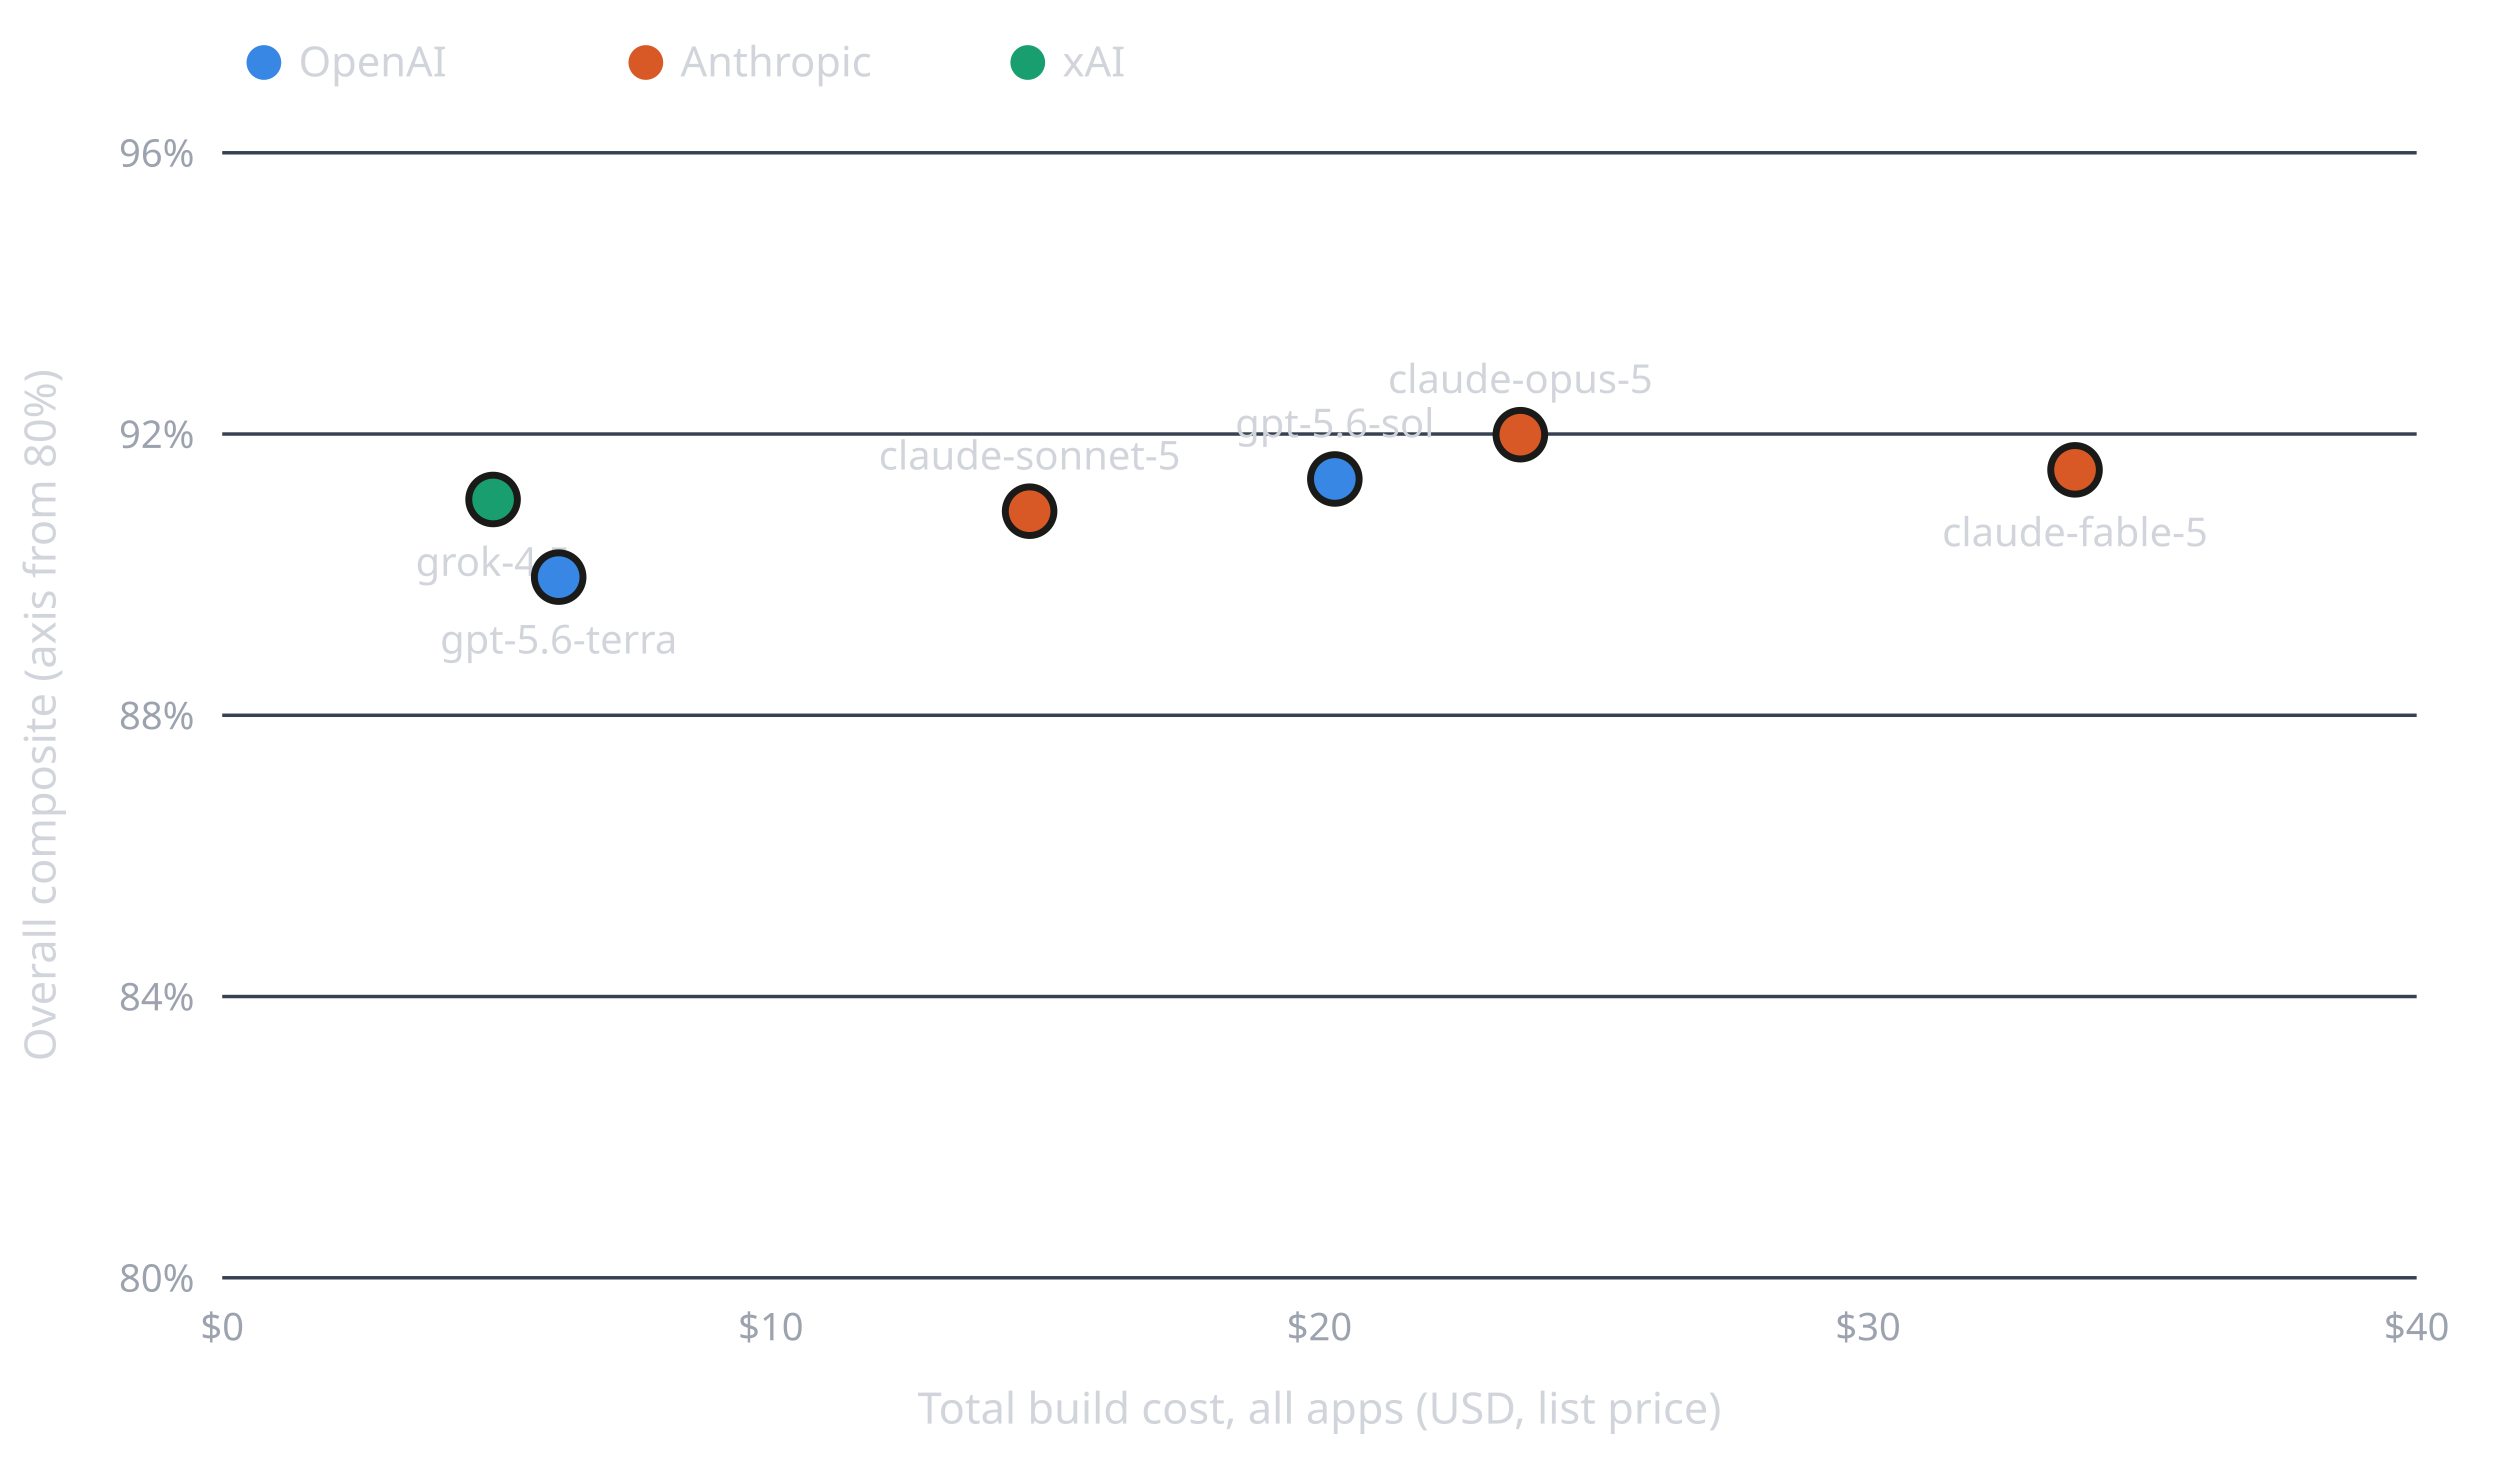
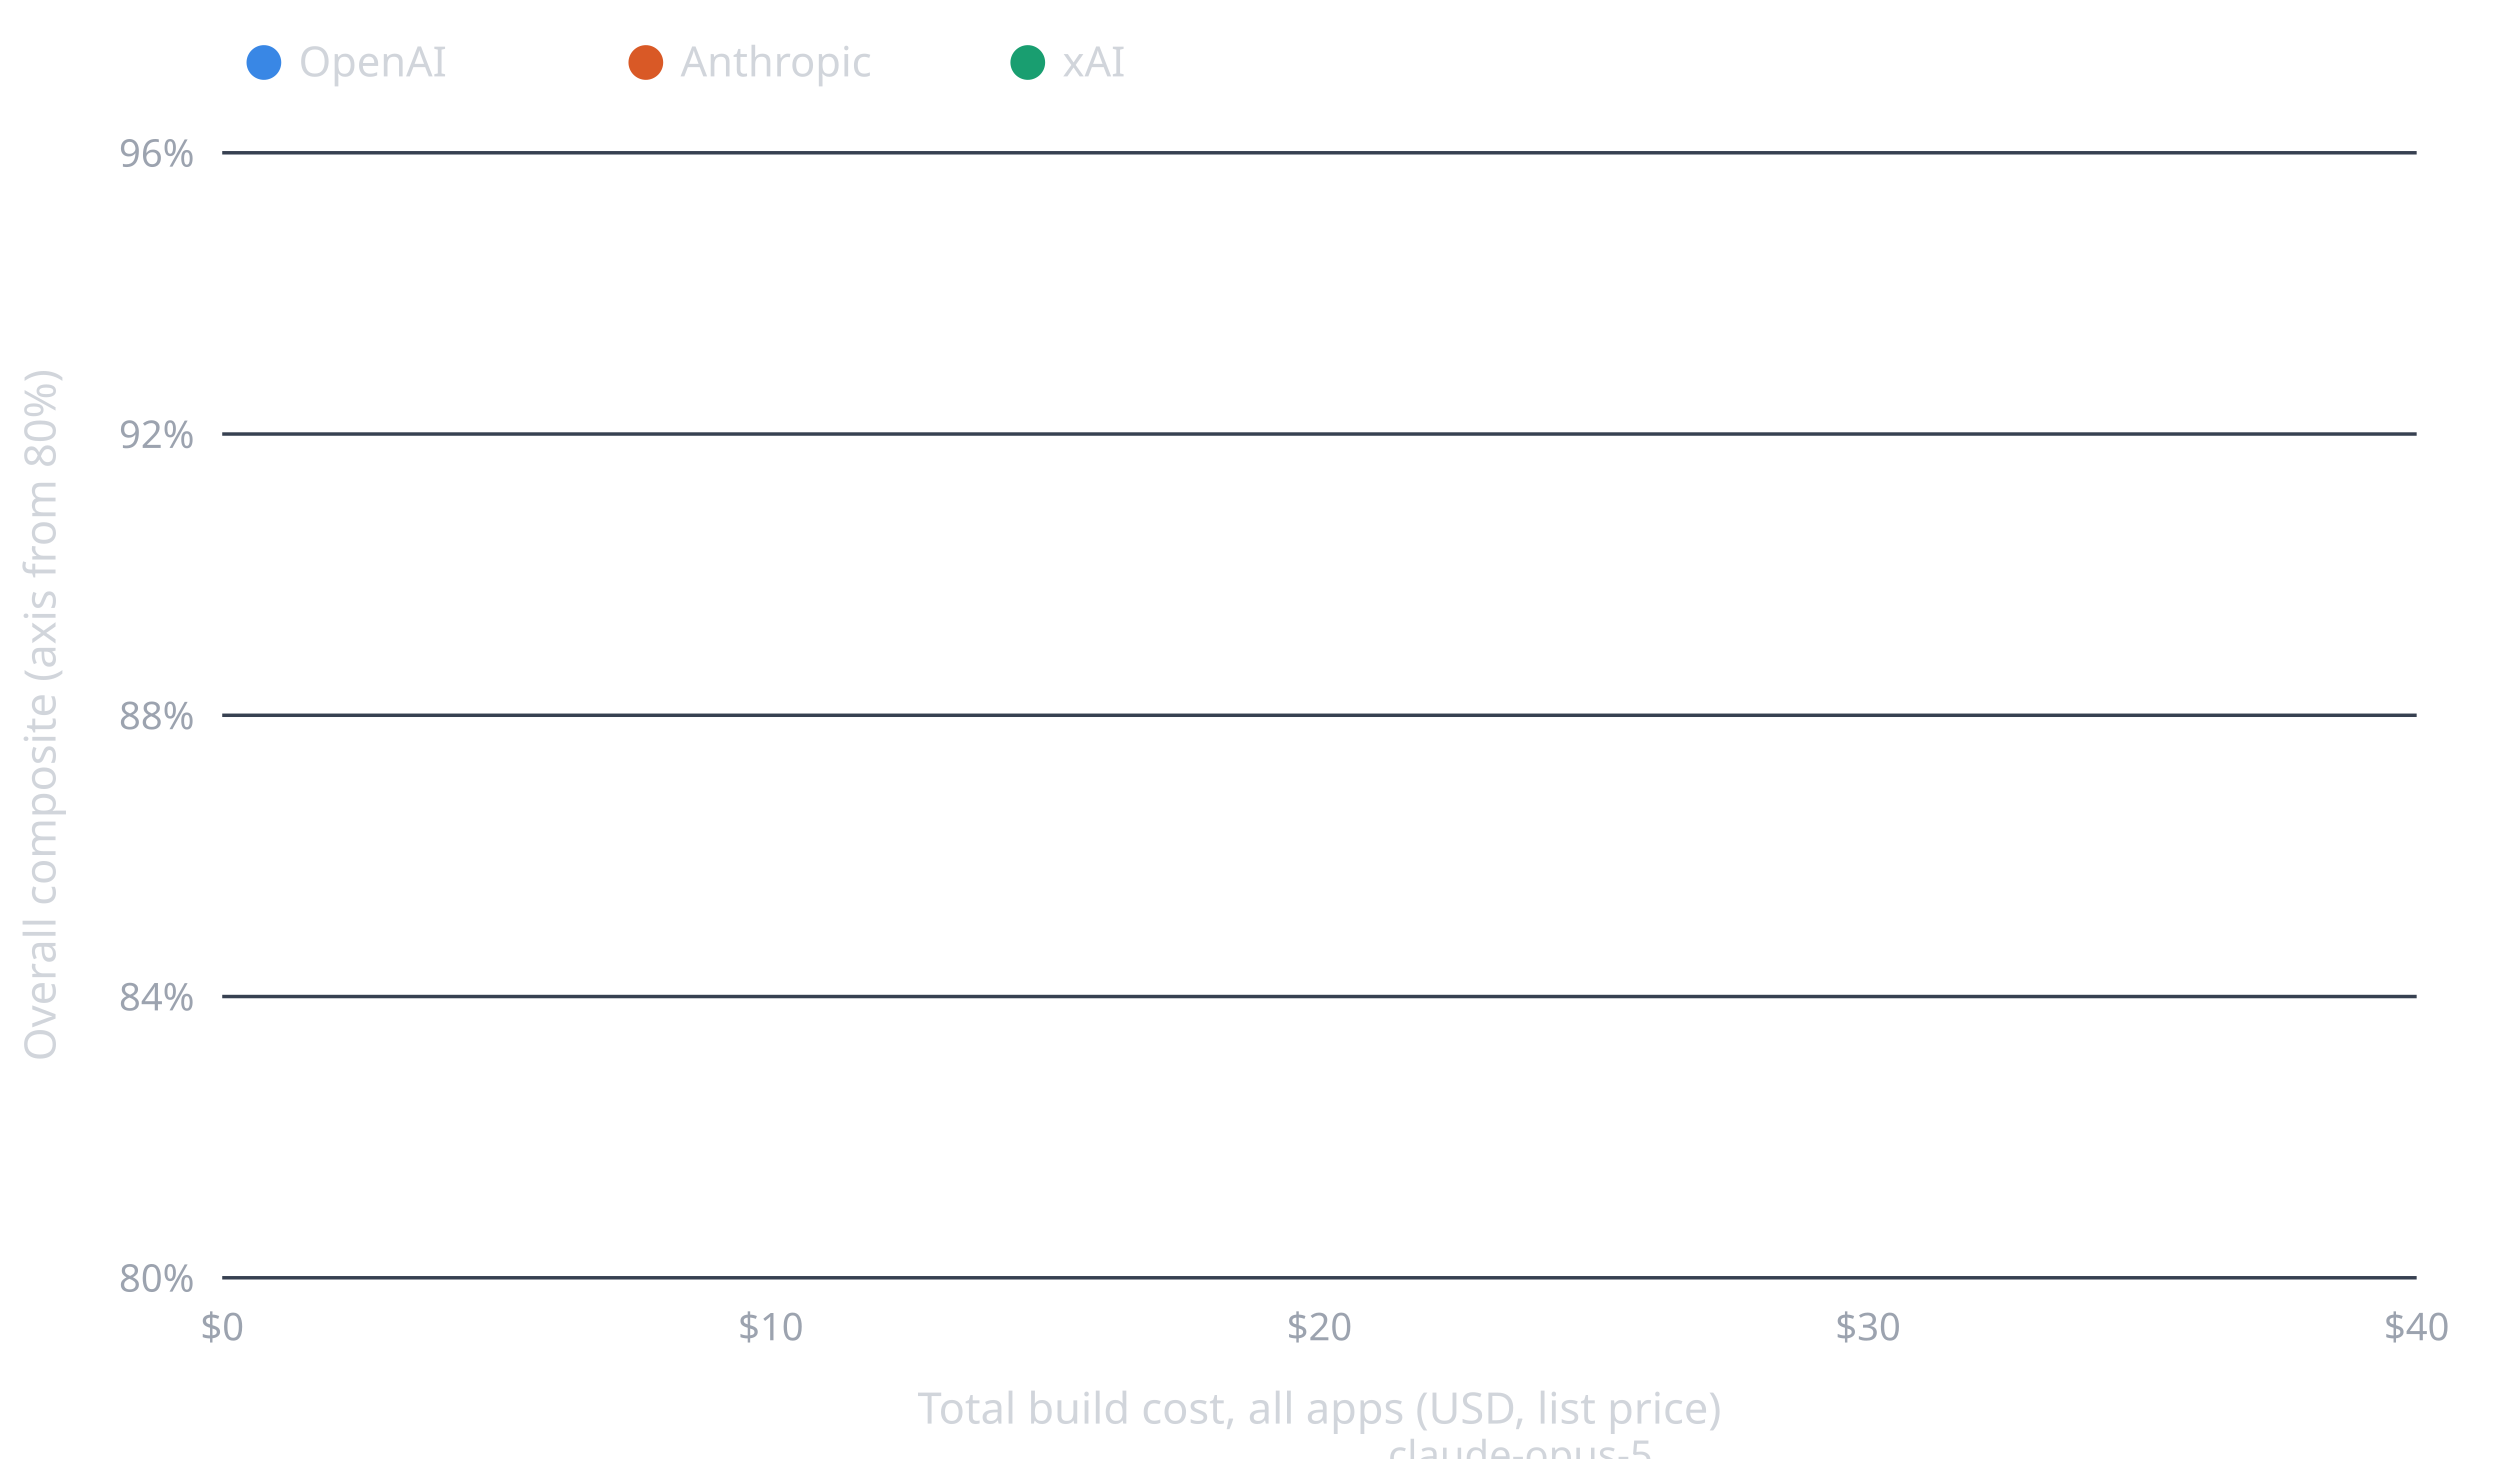
<svg xmlns="http://www.w3.org/2000/svg" viewBox="0 0 720 420" font-family="system-ui,sans-serif">
  <circle cx="76" cy="18" r="5" fill="#3987e5" />
  <text x="86" y="22" fill="#d1d5db" font-size="12">OpenAI</text>
  <circle cx="186" cy="18" r="5" fill="#d95926" />
  <text x="196" y="22" fill="#d1d5db" font-size="12">Anthropic</text>
  <circle cx="296" cy="18" r="5" fill="#199e70" />
  <text x="306" y="22" fill="#d1d5db" font-size="12">xAI</text>
  <line x1="64" y1="368" x2="696" y2="368" stroke="#374151" stroke-width="1" />
  <text x="56" y="372" text-anchor="end" fill="#9ca3af" font-size="11">80%</text>
  <line x1="64" y1="287" x2="696" y2="287" stroke="#374151" stroke-width="1" />
  <text x="56" y="291" text-anchor="end" fill="#9ca3af" font-size="11">84%</text>
  <line x1="64" y1="206" x2="696" y2="206" stroke="#374151" stroke-width="1" />
  <text x="56" y="210" text-anchor="end" fill="#9ca3af" font-size="11">88%</text>
  <line x1="64" y1="125" x2="696" y2="125" stroke="#374151" stroke-width="1" />
  <text x="56" y="129" text-anchor="end" fill="#9ca3af" font-size="11">92%</text>
  <line x1="64" y1="44" x2="696" y2="44" stroke="#374151" stroke-width="1" />
  <text x="56" y="48" text-anchor="end" fill="#9ca3af" font-size="11">96%</text>
  <text x="64" y="386" text-anchor="middle" fill="#9ca3af" font-size="11">$0</text>
  <text x="222" y="386" text-anchor="middle" fill="#9ca3af" font-size="11">$10</text>
  <text x="380" y="386" text-anchor="middle" fill="#9ca3af" font-size="11">$20</text>
  <text x="538" y="386" text-anchor="middle" fill="#9ca3af" font-size="11">$30</text>
  <text x="696" y="386" text-anchor="middle" fill="#9ca3af" font-size="11">$40</text>
-   <circle cx="437.861" cy="125.19" r="7" fill="#d95926" stroke="#1a1a19" stroke-width="2" />
-   <text x="437.861" y="113.19" text-anchor="middle" fill="#d1d5db" font-size="11.5">claude-opus-5</text>
-   <circle cx="597.609" cy="135.315" r="7" fill="#d95926" stroke="#1a1a19" stroke-width="2" />
-   <text x="597.609" y="157.315" text-anchor="middle" fill="#d1d5db" font-size="11.5">claude-fable-5</text>
-   <circle cx="384.433" cy="137.945" r="7" fill="#3987e5" stroke="#1a1a19" stroke-width="2" />
-   <text x="384.433" y="125.945" text-anchor="middle" fill="#d1d5db" font-size="11.5">gpt-5.6-sol</text>
-   <circle cx="142.006" cy="143.851" r="7" fill="#199e70" stroke="#1a1a19" stroke-width="2" />
-   <text x="142.006" y="165.851" text-anchor="middle" fill="#d1d5db" font-size="11.5">grok-4.5</text>
-   <circle cx="296.53" cy="147.226" r="7" fill="#d95926" stroke="#1a1a19" stroke-width="2" />
-   <text x="296.53" y="135.226" text-anchor="middle" fill="#d1d5db" font-size="11.5">claude-sonnet-5</text>
-   <circle cx="160.903" cy="166.211" r="7" fill="#3987e5" stroke="#1a1a19" stroke-width="2" />
-   <text x="160.903" y="188.211" text-anchor="middle" fill="#d1d5db" font-size="11.5">gpt-5.6-terra</text>
-   <circle cx="114.263" cy="578.17" r="7" fill="#3987e5" stroke="#1a1a19" stroke-width="2" />
-   <text x="114.263" y="566.17" text-anchor="middle" fill="#d1d5db" font-size="11.5">gpt-5.6-luna</text>
+   <circle cx="437.861" cy="435.087" r="7" fill="#d95926" stroke="#1a1a19" stroke-width="2" />
+   <text x="437.861" y="423.087" text-anchor="middle" fill="#d1d5db" font-size="11.5">claude-opus-5</text>
+   <circle cx="384.433" cy="553.497" r="7" fill="#3987e5" stroke="#1a1a19" stroke-width="2" />
+   <text x="384.433" y="575.497" text-anchor="middle" fill="#d1d5db" font-size="11.5">gpt-5.6-sol</text>
+   <circle cx="597.609" cy="554.737" r="7" fill="#d95926" stroke="#1a1a19" stroke-width="2" />
+   <text x="597.609" y="542.737" text-anchor="middle" fill="#d1d5db" font-size="11.5">claude-fable-5</text>
+   <circle cx="296.53" cy="960.421" r="7" fill="#d95926" stroke="#1a1a19" stroke-width="2" />
+   <text x="296.53" y="982.421" text-anchor="middle" fill="#d1d5db" font-size="11.5">claude-sonnet-5</text>
+   <circle cx="160.903" cy="966.857" r="7" fill="#3987e5" stroke="#1a1a19" stroke-width="2" />
+   <text x="160.903" y="954.857" text-anchor="middle" fill="#d1d5db" font-size="11.5">gpt-5.6-terra</text>
+   <circle cx="114.263" cy="1158.232" r="7" fill="#3987e5" stroke="#1a1a19" stroke-width="2" />
+   <text x="114.263" y="1180.232" text-anchor="middle" fill="#d1d5db" font-size="11.5">gpt-5.6-luna</text>
+   <circle cx="142.006" cy="1216.463" r="7" fill="#199e70" stroke="#1a1a19" stroke-width="2" />
+   <text x="142.006" y="1204.463" text-anchor="middle" fill="#d1d5db" font-size="11.5">grok-4.5</text>
  <text x="380" y="410" text-anchor="middle" fill="#d1d5db" font-size="12.5">Total build cost, all apps (USD, list price)</text>
  <text transform="rotate(-90)" x="-206" y="16" text-anchor="middle" fill="#d1d5db" font-size="12.5">Overall composite (axis from 80%)</text>
</svg>
